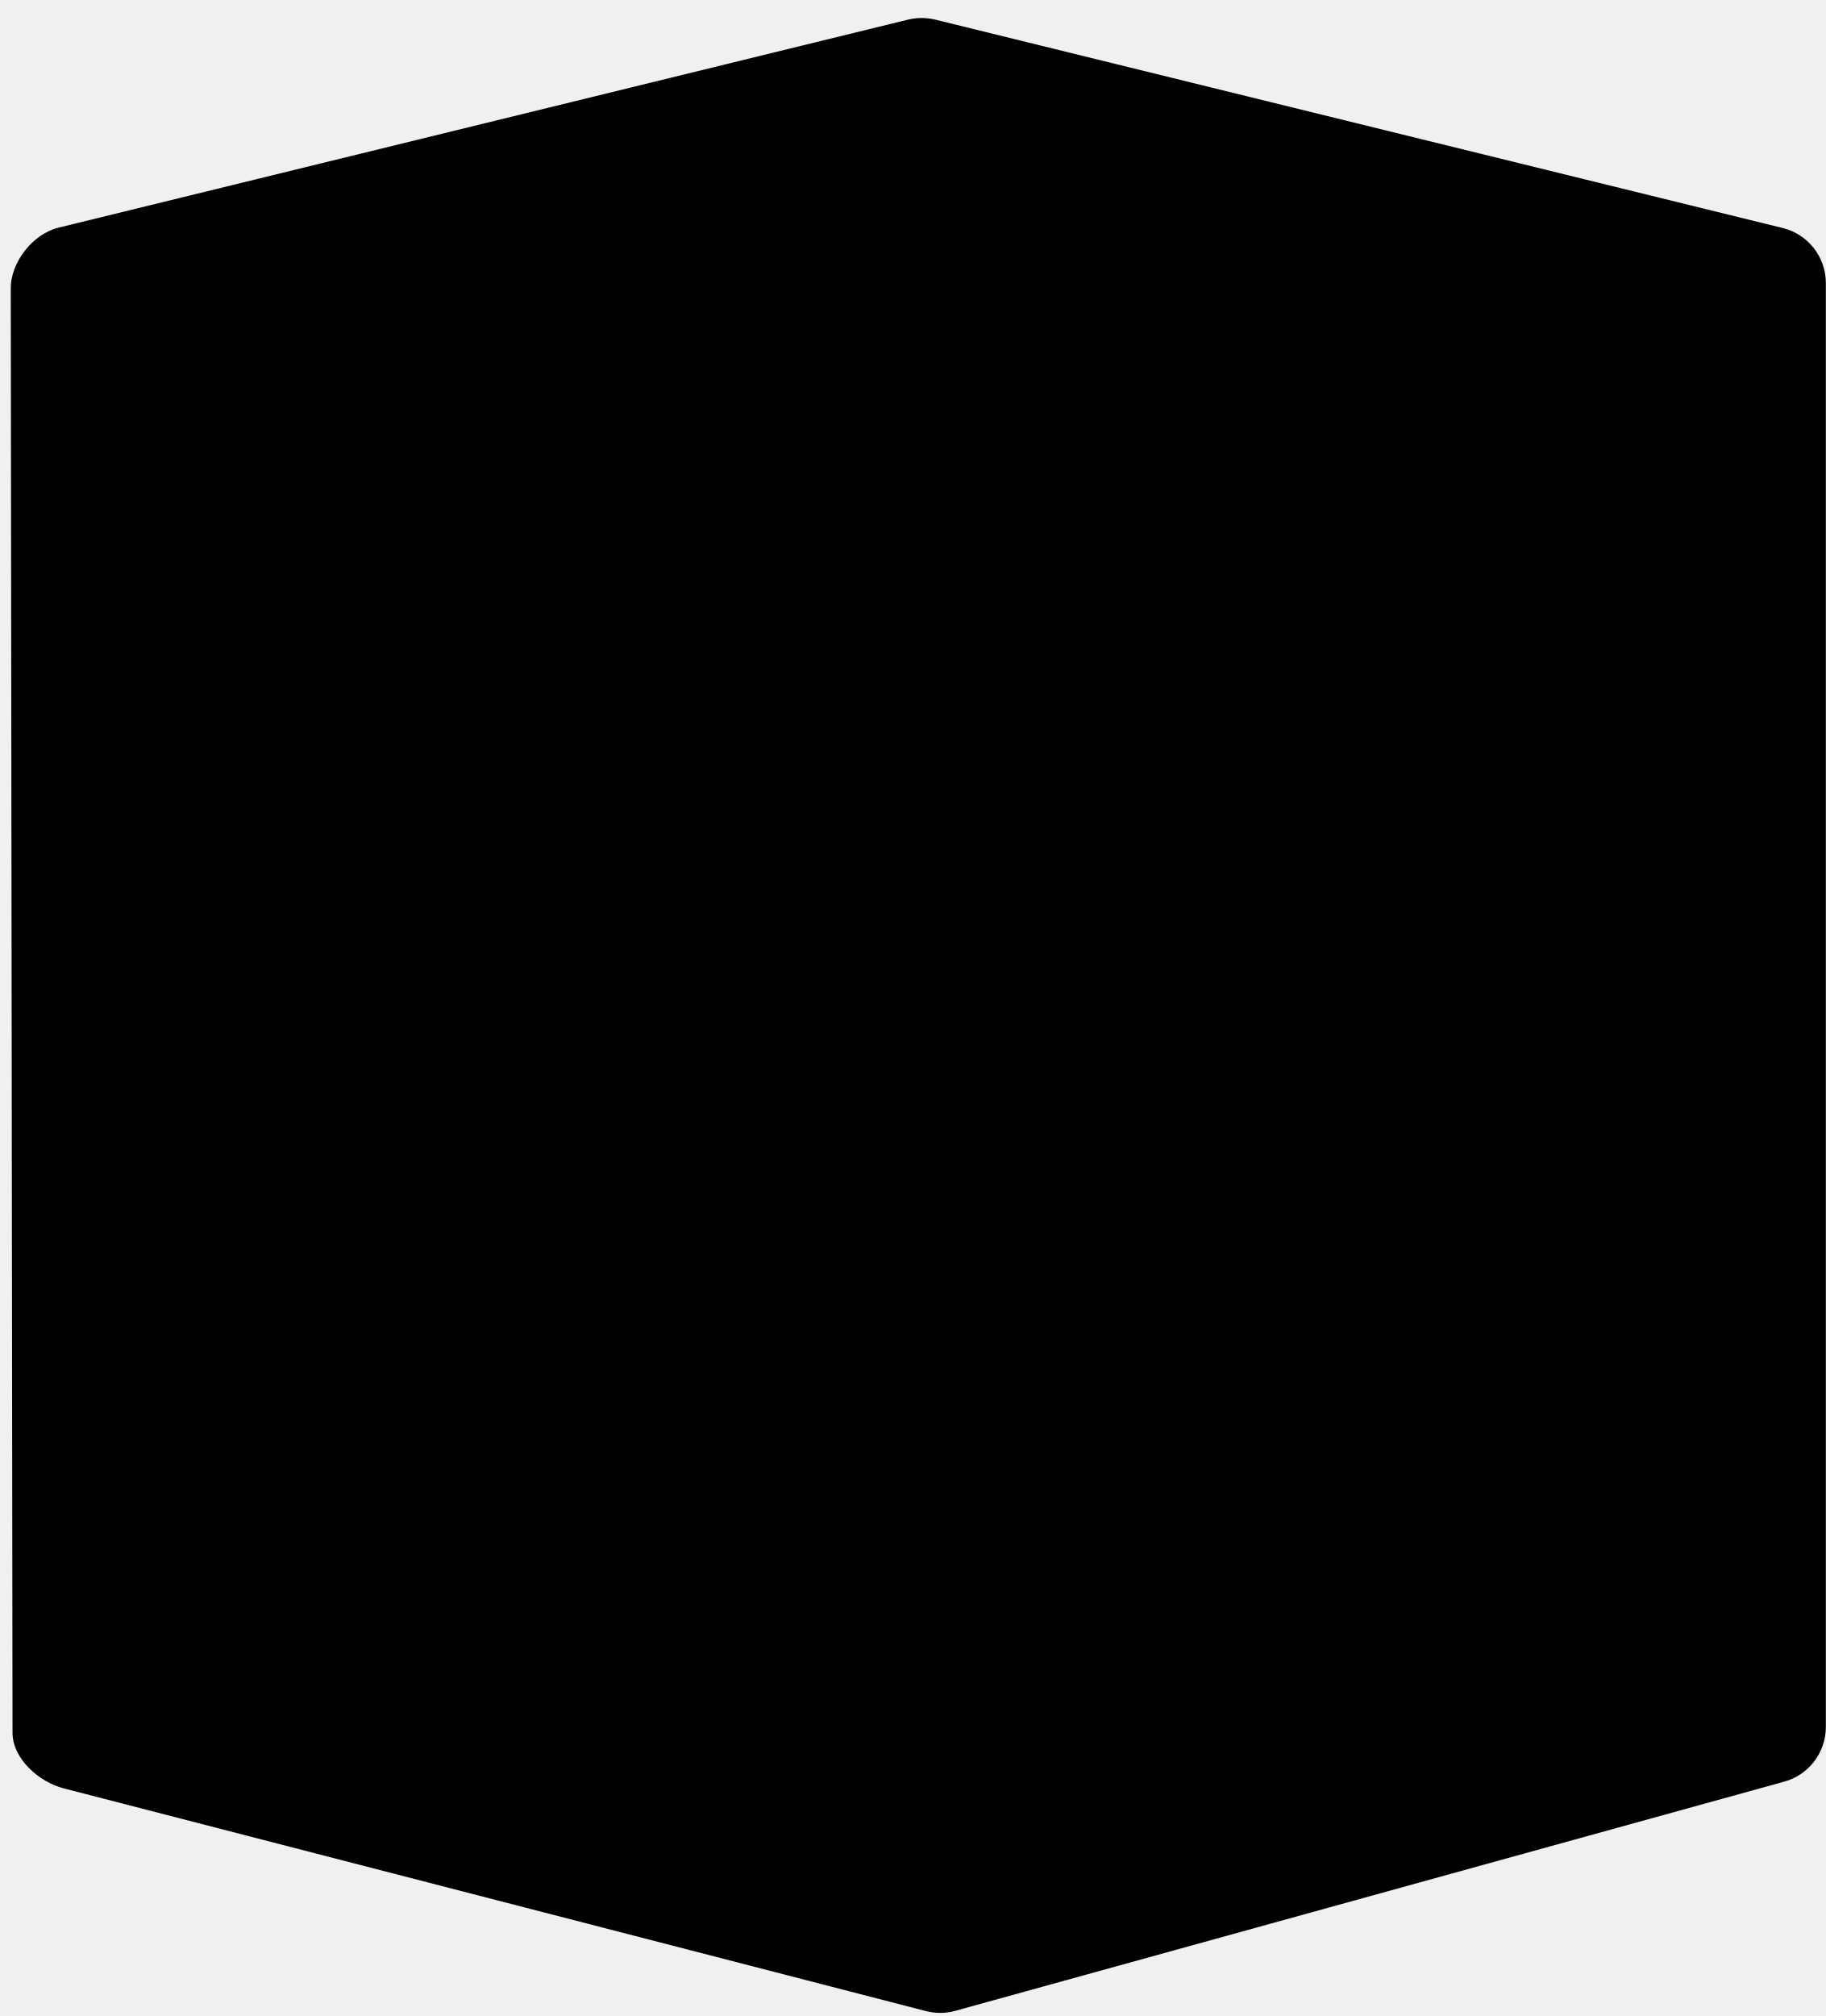
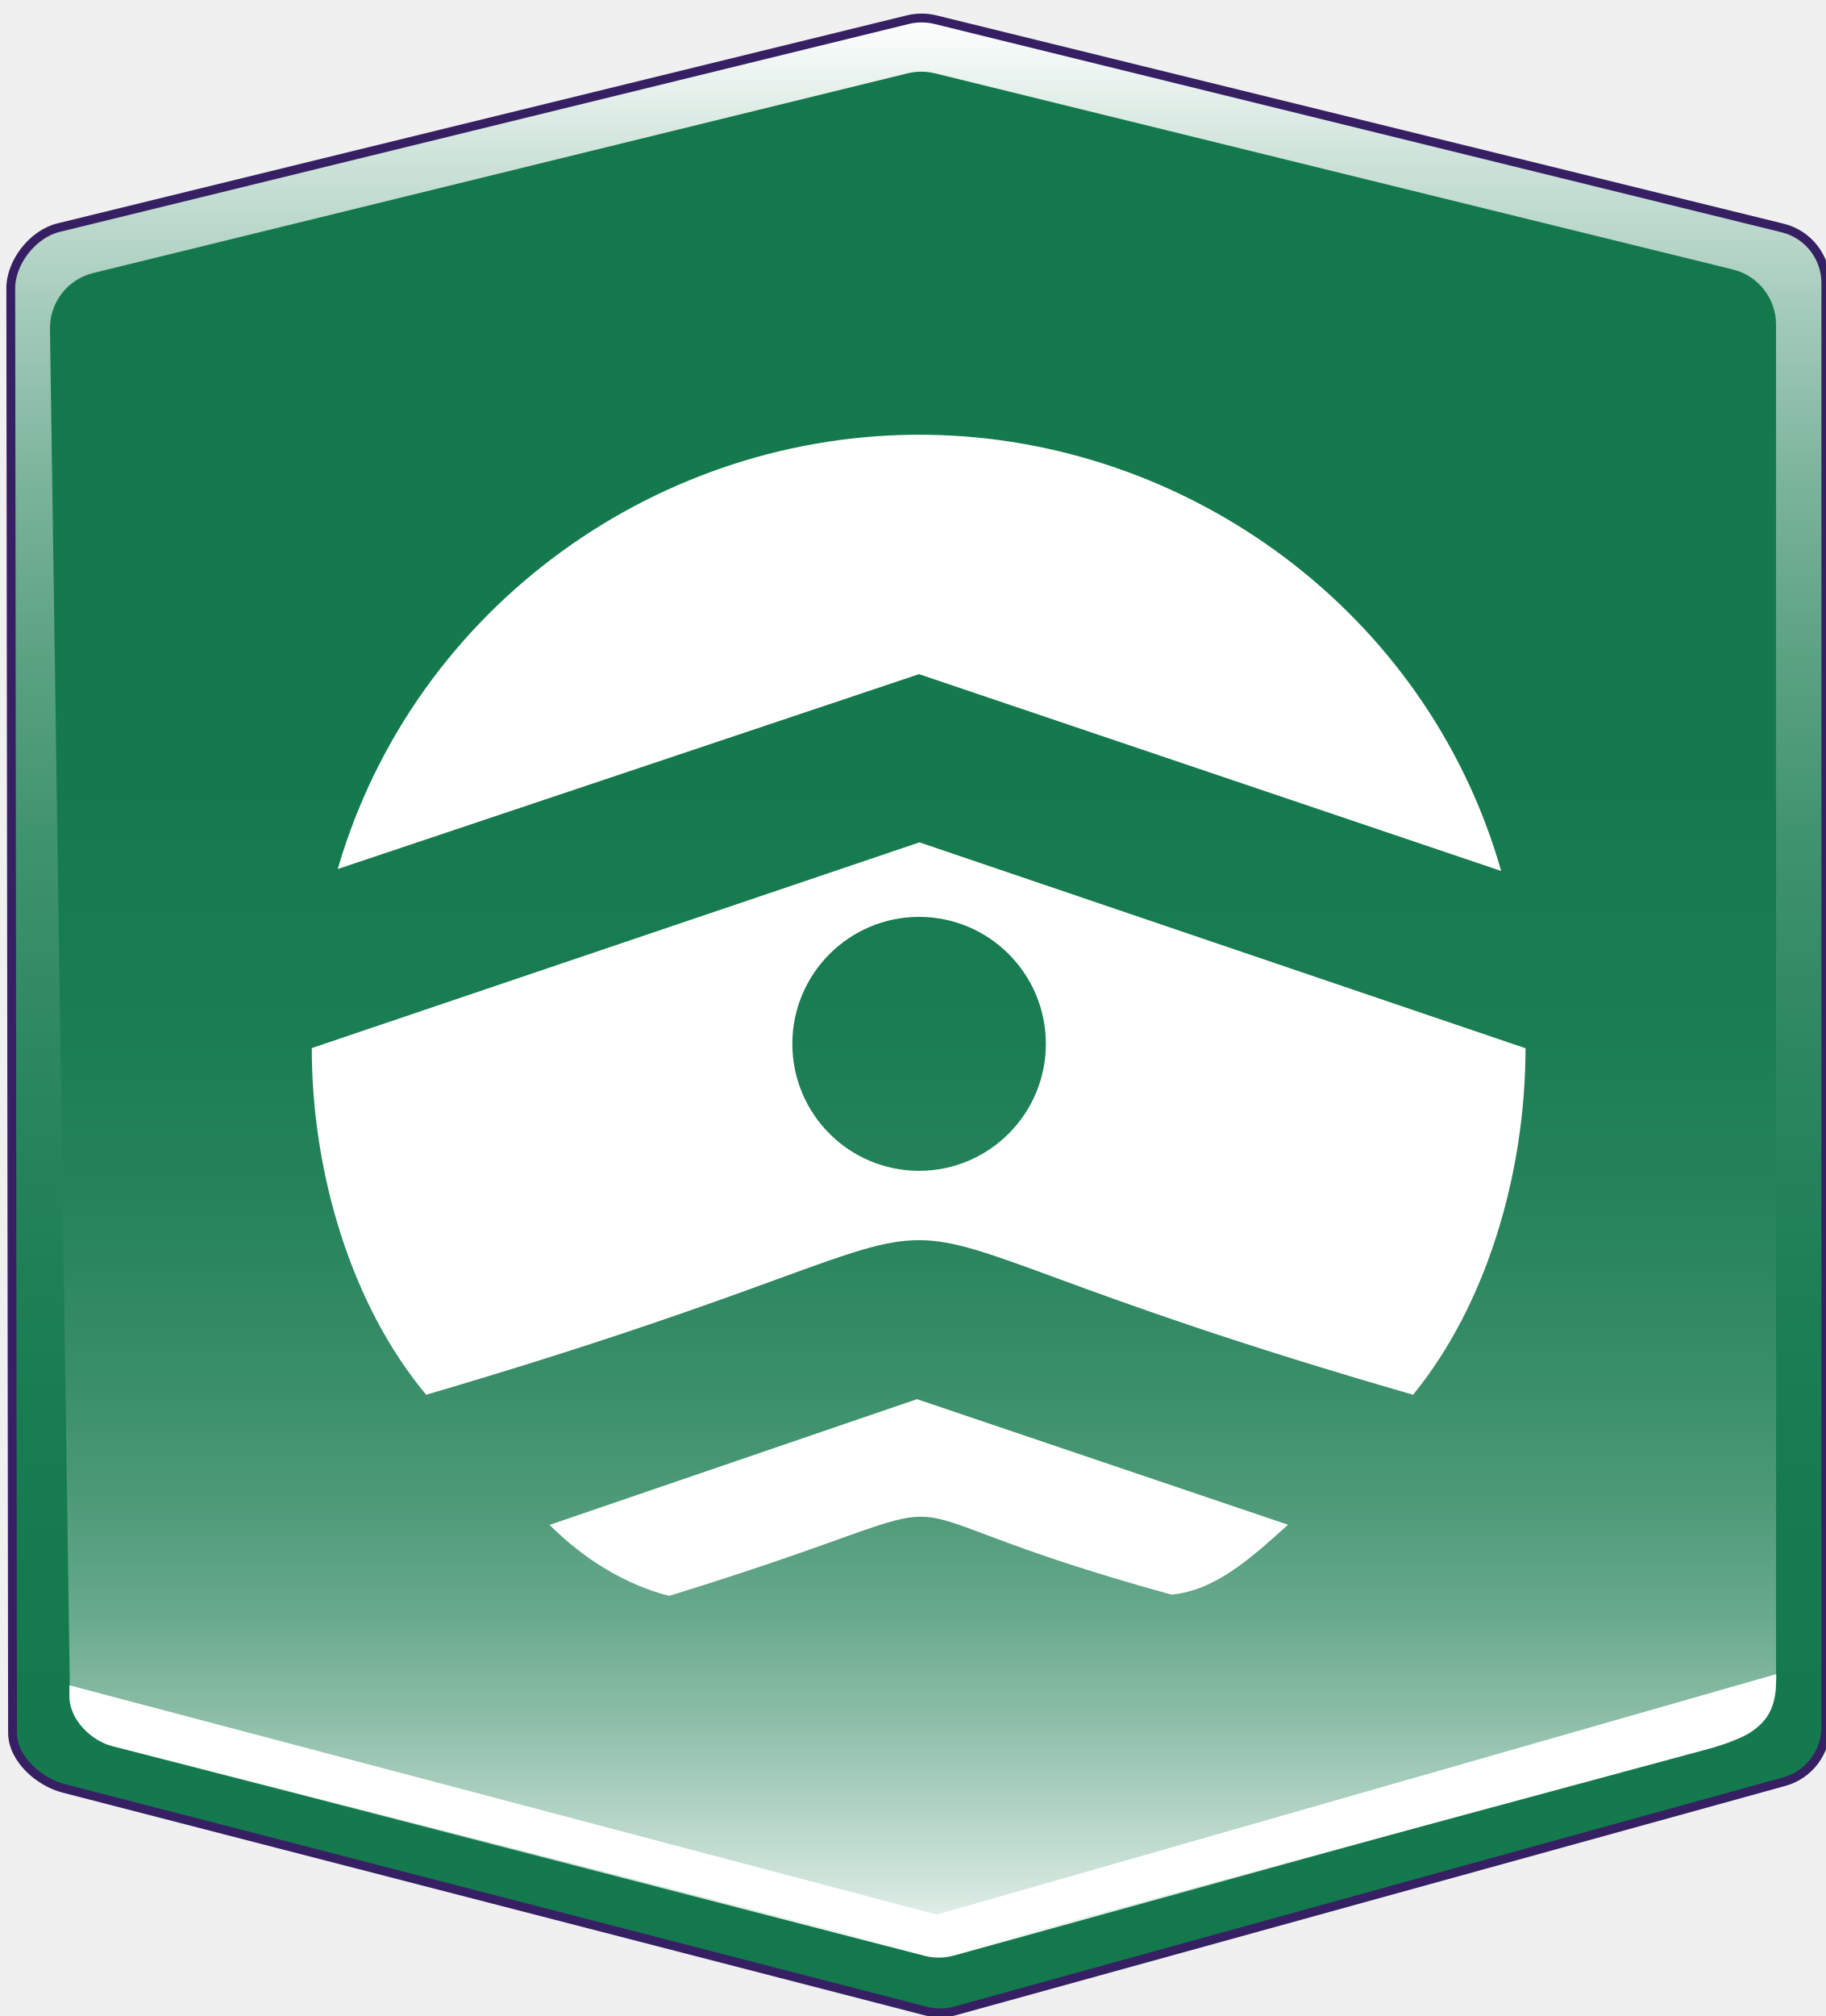
<svg xmlns="http://www.w3.org/2000/svg" id="Layer_1" data-name="Layer 1" viewBox="0 0 103.42 114.16">
+   <defs>
+     <style>
+       .cls-1 {
+         fill: url(#linear-gradient-2);
+       }
+ 
+       .cls-2 {
+         fill: #fff;
+       }
+ 
+       .cls-3 {
+         fill: url(#linear-gradient);
+         stroke: #362063;
+         stroke-miterlimit: 10;
+         stroke-width: .5px;
+       }
+     </style>
+     <linearGradient id="linear-gradient" x1="52.01" y1="113.98" x2="52.01" y2="1.01" gradientUnits="userSpaceOnUse">
+       <stop offset="0" stop-color="#13794d" />
+       <stop offset=".23" stop-color="#157a4e" />
+       <stop offset=".37" stop-color="#1e7f55" />
+       <stop offset=".48" stop-color="#2c8760" />
+       <stop offset=".59" stop-color="#40936f" />
+       <stop offset=".68" stop-color="#5ba283" />
+       <stop offset=".77" stop-color="#7cb49c" />
+       <stop offset=".85" stop-color="#a2cab9" />
+       <stop offset=".93" stop-color="#cee3da" />
+       <stop offset="1" stop-color="#fff" />
+     </linearGradient>
+     <linearGradient id="linear-gradient-2" x1="51.72" y1="4.06" x2="51.72" y2="110.85" gradientUnits="userSpaceOnUse">
+       <stop offset="0" stop-color="#13794d" />
+       <stop offset=".38" stop-color="#147a4e" />
+       <stop offset=".51" stop-color="#1b7d53" />
+       <stop offset=".61" stop-color="#27845c" />
+       <stop offset=".69" stop-color="#388e69" />
+       <stop offset=".76" stop-color="#4e9a79" />
+       <stop offset=".82" stop-color="#69aa8e" />
+       <stop offset=".87" stop-color="#8abca6" />
+       <stop offset=".92" stop-color="#afd2c3" />
+       <stop offset=".97" stop-color="#d8e9e2" />
+       <stop offset="1" stop-color="#fff" />
+     </linearGradient>
+   </defs>
  <g>
-     <path fill="currentColor" d="M103.42,16.03v81.76c0,1.45-.97,2.72-2.36,3.1l-46.96,12.98c-.54.15-1.12.15-1.66.01L3.61,101.27c-1.4-.36-2.87-1.66-2.9-3.11l-.1-81.8c-.02-1.5,1.25-3.12,2.71-3.47L51.44,1.11c.5-.12,1.03-.12,1.53,0l48,11.8c1.44.35,2.45,1.64,2.45,3.12Z" />
-     <path fill="currentColor" d="M100.6,18.39v77.03c0,1.45-.97,2.72-2.36,3.1l-44.22,12.22c-.54.15-1.12.15-1.66.01l-45.99-11.87c-1.4-.36-2.39-1.62-2.41-3.07L2.83,18.63c-.02-1.5.99-2.81,2.45-3.17L51.42,4.15c.5-.12,1.03-.12,1.53,0l45.2,11.11c1.44.35,2.45,1.64,2.45,3.12Z" />
-     <path fill="currentColor" d="M3.92,95.43l49.14,12.99,47.55-13.62c0,2.16-.4,3.36-4.19,4.33l-43.28,11.69-46.76-11.94c-1.17-.3-2.44-1.45-2.45-2.82v-.63Z" />
+     <path class="cls-3" d="M103.42,16.03v81.76c0,1.45-.97,2.72-2.36,3.1l-46.96,12.98c-.54.15-1.12.15-1.66.01L3.61,101.27c-1.4-.36-2.87-1.66-2.9-3.11l-.1-81.8c-.02-1.5,1.25-3.12,2.71-3.47L51.44,1.11c.5-.12,1.03-.12,1.53,0l48,11.8c1.44.35,2.45,1.64,2.45,3.12Z" />
+     <path class="cls-1" d="M100.6,18.39v77.03c0,1.45-.97,2.72-2.36,3.1l-44.22,12.22c-.54.15-1.12.15-1.66.01l-45.99-11.87c-1.4-.36-2.39-1.62-2.41-3.07L2.83,18.63c-.02-1.5.99-2.81,2.45-3.17L51.42,4.15c.5-.12,1.03-.12,1.53,0l45.2,11.11c1.44.35,2.45,1.64,2.45,3.12Z" />
+     <path class="cls-2" d="M3.92,95.43l49.14,12.99,47.55-13.62c0,2.16-.4,3.36-4.19,4.33l-43.28,11.69-46.76-11.94c-1.17-.3-2.44-1.45-2.45-2.82v-.63Z" />
  </g>
  <g>
-     <path fill="currentColor" d="M52.07,38.18l32.96,11.14c-4.18-14.67-17.79-24.54-32.59-24.7-15-.17-28.96,9.65-33.31,24.59l32.94-11.04Z" />
-     <path fill="currentColor" d="M72.95,86.34l-21.01-7.11-20.81,7.12c1.92,1.92,4.25,3.37,6.77,4.02,20.59-6.34,8.41-5.58,28.46-.07,2.48-.25,4.42-2,6.6-3.96Z" />
-     <path fill="currentColor" d="M52.08,47.7l-34.42,11.65c0,7.07,2.24,14.56,6.48,19.63,40.13-11.78,15.82-11.56,55.9,0,4.15-5.08,6.36-12.48,6.37-19.62l-34.33-11.66ZM52.06,66.3c-3.97,0-7.18-3.22-7.18-7.19s3.22-7.19,7.18-7.19,7.18,3.22,7.18,7.19-3.22,7.19-7.18,7.19Z" />
+     <path class="cls-2" d="M52.07,38.18l32.96,11.14c-4.18-14.67-17.79-24.54-32.59-24.7-15-.17-28.96,9.65-33.31,24.59l32.94-11.04Z" />
+     <path class="cls-2" d="M72.95,86.34l-21.01-7.11-20.81,7.12c1.92,1.92,4.25,3.37,6.77,4.02,20.59-6.34,8.41-5.58,28.46-.07,2.48-.25,4.42-2,6.6-3.96Z" />
+     <path class="cls-2" d="M52.08,47.7l-34.42,11.65c0,7.07,2.24,14.56,6.48,19.63,40.13-11.78,15.82-11.56,55.9,0,4.15-5.08,6.36-12.48,6.37-19.62l-34.33-11.66ZM52.06,66.3c-3.97,0-7.18-3.22-7.18-7.19s3.22-7.19,7.18-7.19,7.18,3.22,7.18,7.19-3.22,7.19-7.18,7.19Z" />
  </g>
</svg>
